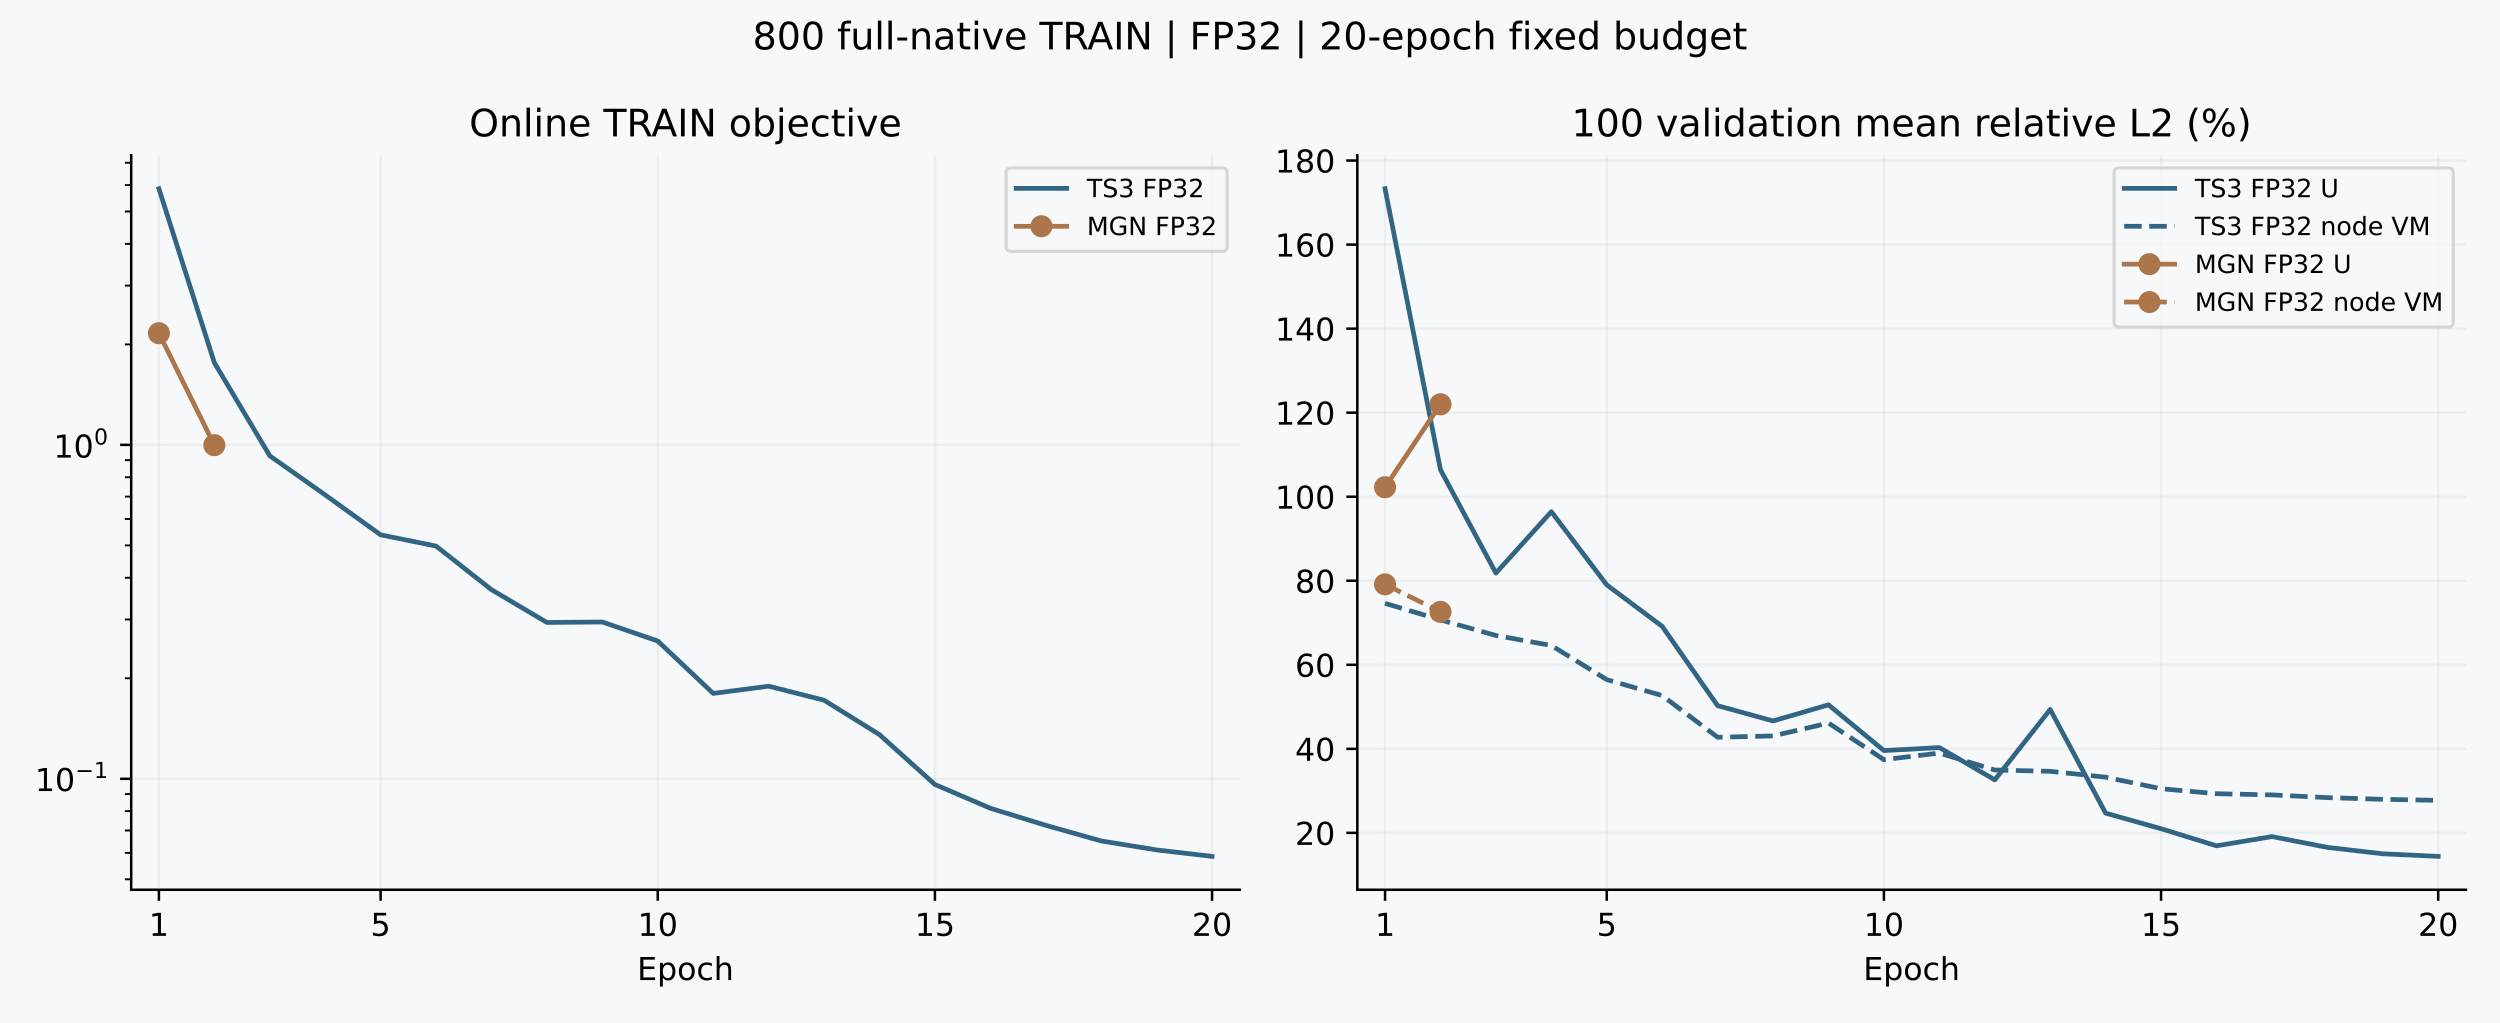
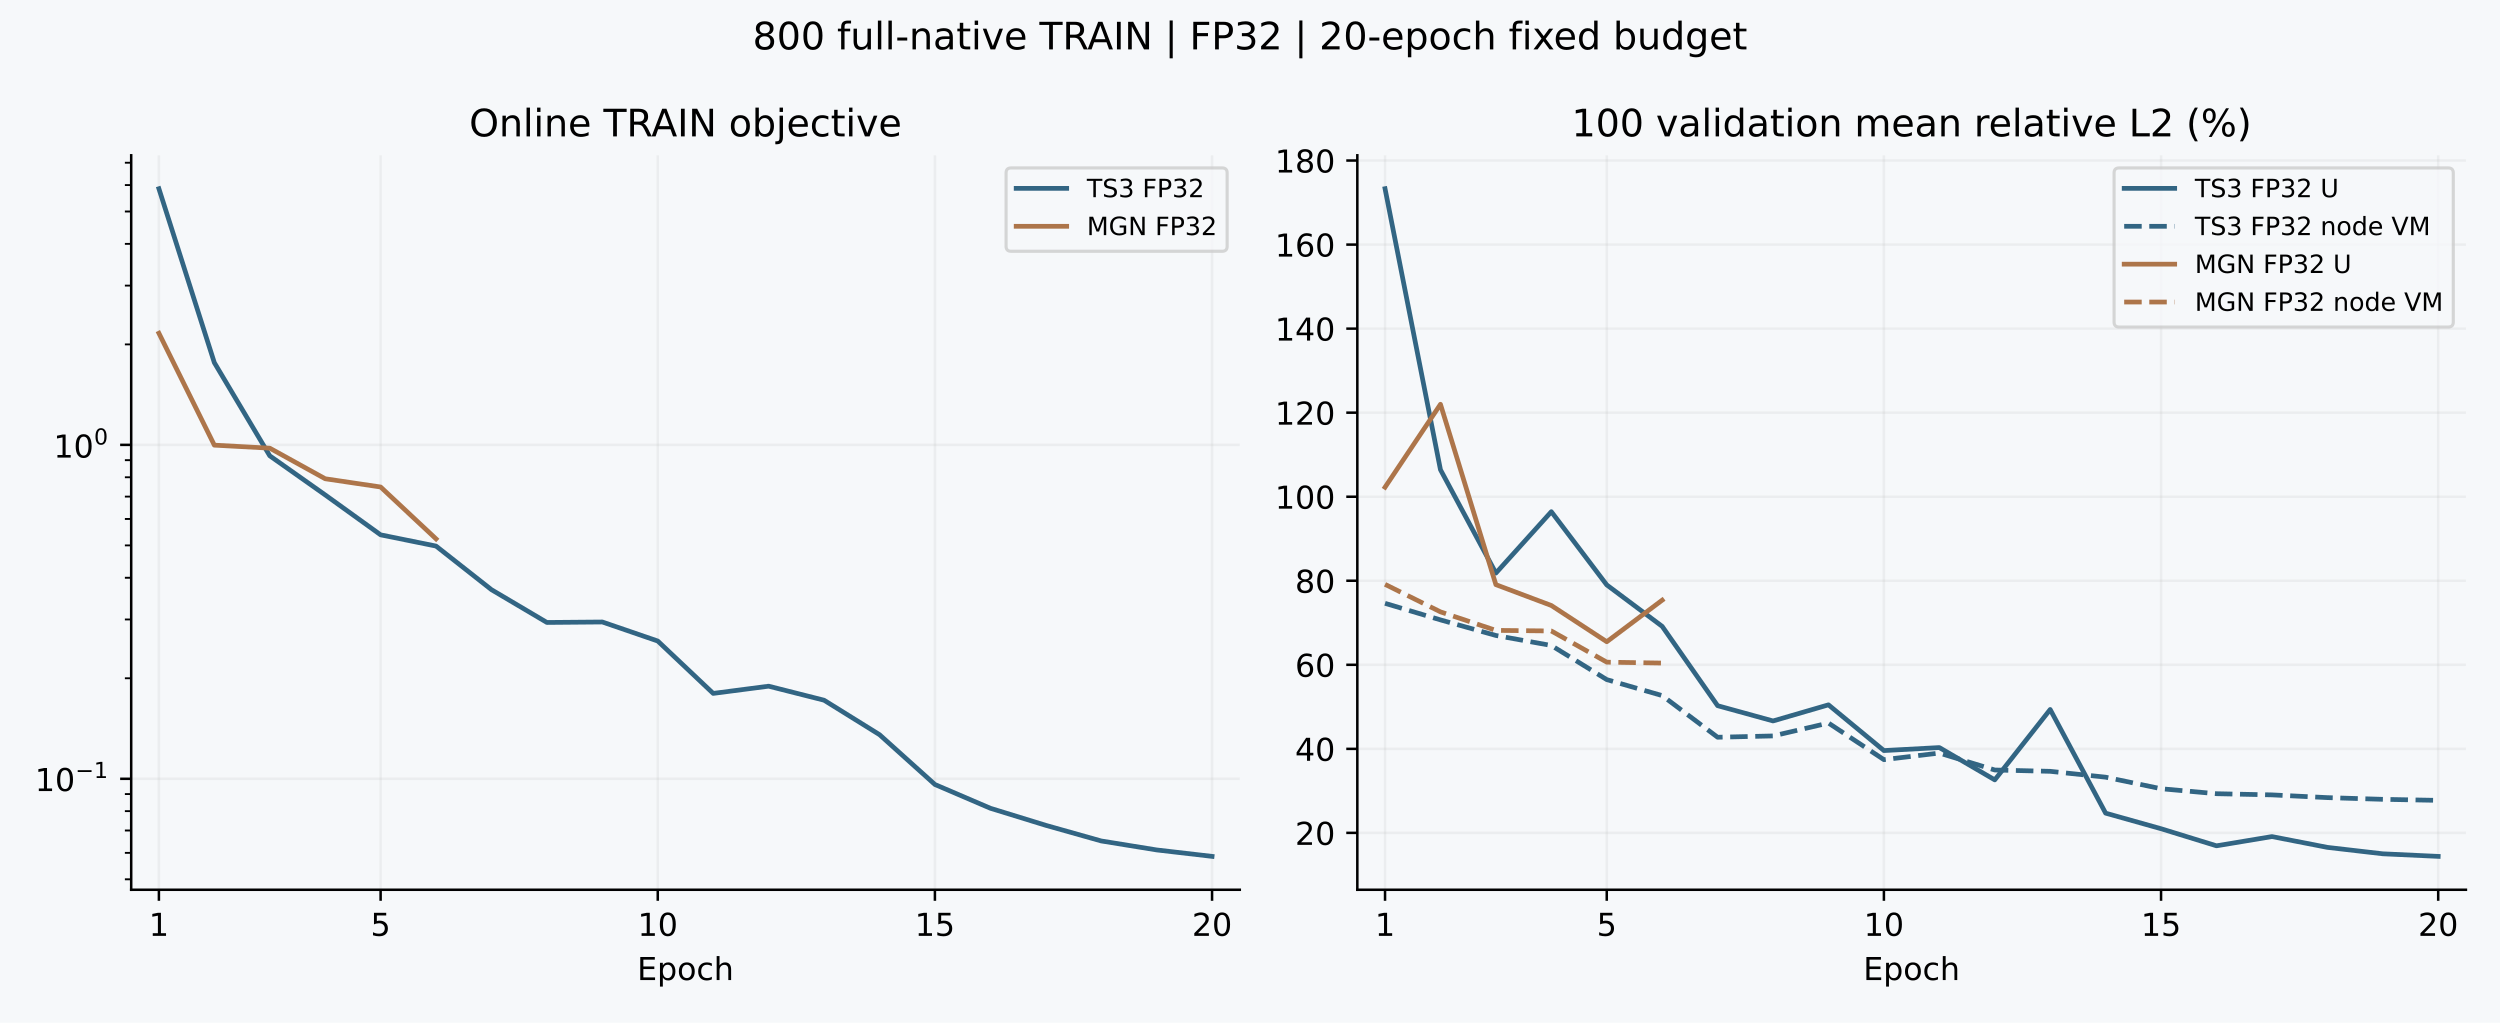
<svg xmlns="http://www.w3.org/2000/svg" xmlns:xlink="http://www.w3.org/1999/xlink" width="792pt" height="324pt" viewBox="0 0 792 324" version="1.1">
  <defs>
    <style type="text/css">*{stroke-linejoin: round; stroke-linecap: butt}</style>
  </defs>
  <g id="figure_1">
    <g id="patch_1">
-       <path d="M 0 324  L 792 324  L 792 0  L 0 0  z " style="fill: #f6f8fa" />
+       <path d="M 0 324 L 792 324 L 792 0 L 0 0 z " style="fill: #f6f8fa" />
    </g>
    <g id="axes_1">
      <g id="patch_2">
-         <path d="M 41.56 281.878  L 392.76 281.878  L 392.76 49.203  L 41.56 49.203  z " style="fill: #f6f8fa" />
+         <path d="M 41.56 281.878 L 392.76 281.878 L 392.76 49.203 L 41.56 49.203 z " style="fill: #f6f8fa" />
      </g>
      <g id="matplotlib.axis_1">
        <g id="xtick_1">
          <g id="line2d_1">
-             <path d="M 50.34 281.878  L 50.34 49.203  " clip-path="url(#p38603b21fd)" style="fill: none; stroke: #b0b0b0; stroke-opacity: 0.15; stroke-width: 0.8; stroke-linecap: square" />
+             <path d="M 50.34 281.878 L 50.34 49.203 " clip-path="url(#p38603b21fd)" style="fill: none; stroke: #b0b0b0; stroke-opacity: 0.15; stroke-width: 0.8; stroke-linecap: square" />
          </g>
          <g id="line2d_2">
            <defs>
-               <path id="m1277dd95a5" d="M 0 0  L 0 3.5  " style="stroke: #000000; stroke-width: 0.8" />
+               <path id="m1277dd95a5" d="M 0 0 L 0 3.5 " style="stroke: #000000; stroke-width: 0.8" />
            </defs>
            <g>
              <use xlink:href="#m1277dd95a5" x="50.34" y="281.878" style="stroke: #000000; stroke-width: 0.8" />
            </g>
          </g>
          <g id="text_1">
            <text style="font-size: 10px; font-family: 'DejaVu Sans'; text-anchor: middle" x="50.34" y="296.475" transform="rotate(-0 50.34 296.4753)">1</text>
          </g>
        </g>
        <g id="xtick_2">
          <g id="line2d_3">
-             <path d="M 120.58 281.878  L 120.58 49.203  " clip-path="url(#p38603b21fd)" style="fill: none; stroke: #b0b0b0; stroke-opacity: 0.15; stroke-width: 0.8; stroke-linecap: square" />
+             <path d="M 120.58 281.878 L 120.58 49.203 " clip-path="url(#p38603b21fd)" style="fill: none; stroke: #b0b0b0; stroke-opacity: 0.15; stroke-width: 0.8; stroke-linecap: square" />
          </g>
          <g id="line2d_4">
            <g>
              <use xlink:href="#m1277dd95a5" x="120.58" y="281.878" style="stroke: #000000; stroke-width: 0.8" />
            </g>
          </g>
          <g id="text_2">
            <text style="font-size: 10px; font-family: 'DejaVu Sans'; text-anchor: middle" x="120.58" y="296.475" transform="rotate(-0 120.58 296.4753)">5</text>
          </g>
        </g>
        <g id="xtick_3">
          <g id="line2d_5">
-             <path d="M 208.38 281.878  L 208.38 49.203  " clip-path="url(#p38603b21fd)" style="fill: none; stroke: #b0b0b0; stroke-opacity: 0.15; stroke-width: 0.8; stroke-linecap: square" />
+             <path d="M 208.38 281.878 L 208.38 49.203 " clip-path="url(#p38603b21fd)" style="fill: none; stroke: #b0b0b0; stroke-opacity: 0.15; stroke-width: 0.8; stroke-linecap: square" />
          </g>
          <g id="line2d_6">
            <g>
              <use xlink:href="#m1277dd95a5" x="208.38" y="281.878" style="stroke: #000000; stroke-width: 0.8" />
            </g>
          </g>
          <g id="text_3">
            <text style="font-size: 10px; font-family: 'DejaVu Sans'; text-anchor: middle" x="208.38" y="296.475" transform="rotate(-0 208.38 296.4753)">10</text>
          </g>
        </g>
        <g id="xtick_4">
          <g id="line2d_7">
-             <path d="M 296.18 281.878  L 296.18 49.203  " clip-path="url(#p38603b21fd)" style="fill: none; stroke: #b0b0b0; stroke-opacity: 0.15; stroke-width: 0.8; stroke-linecap: square" />
+             <path d="M 296.18 281.878 L 296.18 49.203 " clip-path="url(#p38603b21fd)" style="fill: none; stroke: #b0b0b0; stroke-opacity: 0.15; stroke-width: 0.8; stroke-linecap: square" />
          </g>
          <g id="line2d_8">
            <g>
              <use xlink:href="#m1277dd95a5" x="296.18" y="281.878" style="stroke: #000000; stroke-width: 0.8" />
            </g>
          </g>
          <g id="text_4">
            <text style="font-size: 10px; font-family: 'DejaVu Sans'; text-anchor: middle" x="296.18" y="296.475" transform="rotate(-0 296.18 296.4753)">15</text>
          </g>
        </g>
        <g id="xtick_5">
          <g id="line2d_9">
-             <path d="M 383.98 281.878  L 383.98 49.203  " clip-path="url(#p38603b21fd)" style="fill: none; stroke: #b0b0b0; stroke-opacity: 0.15; stroke-width: 0.8; stroke-linecap: square" />
+             <path d="M 383.98 281.878 L 383.98 49.203 " clip-path="url(#p38603b21fd)" style="fill: none; stroke: #b0b0b0; stroke-opacity: 0.15; stroke-width: 0.8; stroke-linecap: square" />
          </g>
          <g id="line2d_10">
            <g>
              <use xlink:href="#m1277dd95a5" x="383.98" y="281.878" style="stroke: #000000; stroke-width: 0.8" />
            </g>
          </g>
          <g id="text_5">
            <text style="font-size: 10px; font-family: 'DejaVu Sans'; text-anchor: middle" x="383.98" y="296.475" transform="rotate(-0 383.98 296.4753)">20</text>
          </g>
        </g>
        <g id="text_6">
          <text style="font-size: 10px; font-family: 'DejaVu Sans'; text-anchor: middle" x="217.16" y="310.476" transform="rotate(-0 217.16 310.4761)">Epoch</text>
        </g>
      </g>
      <g id="matplotlib.axis_2">
        <g id="ytick_1">
          <g id="line2d_11">
-             <path d="M 41.56 246.718  L 392.76 246.718  " clip-path="url(#p38603b21fd)" style="fill: none; stroke: #b0b0b0; stroke-opacity: 0.15; stroke-width: 0.8; stroke-linecap: square" />
+             <path d="M 41.56 246.718 L 392.76 246.718 " clip-path="url(#p38603b21fd)" style="fill: none; stroke: #b0b0b0; stroke-opacity: 0.15; stroke-width: 0.8; stroke-linecap: square" />
          </g>
          <g id="line2d_12">
            <defs>
-               <path id="mb6ccb03e6a" d="M 0 0  L -3.5 0  " style="stroke: #000000; stroke-width: 0.8" />
+               <path id="mb6ccb03e6a" d="M 0 0 L -3.5 0 " style="stroke: #000000; stroke-width: 0.8" />
            </defs>
            <g>
              <use xlink:href="#mb6ccb03e6a" x="41.56" y="246.718" style="stroke: #000000; stroke-width: 0.8" />
            </g>
          </g>
          <g id="text_7">
            <g transform="translate(11.06 251.3682)">
              <text>
                <tspan x="0" y="-0.762" style="font-size: 10px; font-family: 'DejaVu Sans'">1</tspan>
                <tspan x="6.362" y="-0.762" style="font-size: 10px; font-family: 'DejaVu Sans'">0</tspan>
                <tspan x="12.82" y="-4.892" style="font-size: 7px; font-family: 'DejaVu Sans'">−</tspan>
                <tspan x="18.686" y="-4.892" style="font-size: 7px; font-family: 'DejaVu Sans'">1</tspan>
              </text>
            </g>
          </g>
        </g>
        <g id="ytick_2">
          <g id="line2d_13">
-             <path d="M 41.56 140.942  L 392.76 140.942  " clip-path="url(#p38603b21fd)" style="fill: none; stroke: #b0b0b0; stroke-opacity: 0.15; stroke-width: 0.8; stroke-linecap: square" />
+             <path d="M 41.56 140.942 L 392.76 140.942 " clip-path="url(#p38603b21fd)" style="fill: none; stroke: #b0b0b0; stroke-opacity: 0.15; stroke-width: 0.8; stroke-linecap: square" />
          </g>
          <g id="line2d_14">
            <g>
              <use xlink:href="#mb6ccb03e6a" x="41.56" y="140.942" style="stroke: #000000; stroke-width: 0.8" />
            </g>
          </g>
          <g id="text_8">
            <g transform="translate(16.96 145.6417)">
              <text>
                <tspan x="0" y="-0.675" style="font-size: 10px; font-family: 'DejaVu Sans'">1</tspan>
                <tspan x="6.362" y="-0.675" style="font-size: 10px; font-family: 'DejaVu Sans'">0</tspan>
                <tspan x="12.82" y="-4.805" style="font-size: 7px; font-family: 'DejaVu Sans'">0</tspan>
              </text>
            </g>
          </g>
        </g>
        <g id="ytick_3">
          <g id="line2d_15">
            <defs>
-               <path id="mc5d90424d1" d="M 0 0  L -2 0  " style="stroke: #000000; stroke-width: 0.6" />
+               <path id="mc5d90424d1" d="M 0 0 L -2 0 " style="stroke: #000000; stroke-width: 0.6" />
            </defs>
            <g>
              <use xlink:href="#mc5d90424d1" x="41.56" y="278.56" style="stroke: #000000; stroke-width: 0.6" />
            </g>
          </g>
        </g>
        <g id="ytick_4">
          <g id="line2d_16">
            <g>
              <use xlink:href="#mc5d90424d1" x="41.56" y="270.185" style="stroke: #000000; stroke-width: 0.6" />
            </g>
          </g>
        </g>
        <g id="ytick_5">
          <g id="line2d_17">
            <g>
              <use xlink:href="#mc5d90424d1" x="41.56" y="263.103" style="stroke: #000000; stroke-width: 0.6" />
            </g>
          </g>
        </g>
        <g id="ytick_6">
          <g id="line2d_18">
            <g>
              <use xlink:href="#mc5d90424d1" x="41.56" y="256.969" style="stroke: #000000; stroke-width: 0.6" />
            </g>
          </g>
        </g>
        <g id="ytick_7">
          <g id="line2d_19">
            <g>
              <use xlink:href="#mc5d90424d1" x="41.56" y="251.558" style="stroke: #000000; stroke-width: 0.6" />
            </g>
          </g>
        </g>
        <g id="ytick_8">
          <g id="line2d_20">
            <g>
              <use xlink:href="#mc5d90424d1" x="41.56" y="214.876" style="stroke: #000000; stroke-width: 0.6" />
            </g>
          </g>
        </g>
        <g id="ytick_9">
          <g id="line2d_21">
            <g>
              <use xlink:href="#mc5d90424d1" x="41.56" y="196.25" style="stroke: #000000; stroke-width: 0.6" />
            </g>
          </g>
        </g>
        <g id="ytick_10">
          <g id="line2d_22">
            <g>
              <use xlink:href="#mc5d90424d1" x="41.56" y="183.034" style="stroke: #000000; stroke-width: 0.6" />
            </g>
          </g>
        </g>
        <g id="ytick_11">
          <g id="line2d_23">
            <g>
              <use xlink:href="#mc5d90424d1" x="41.56" y="172.784" style="stroke: #000000; stroke-width: 0.6" />
            </g>
          </g>
        </g>
        <g id="ytick_12">
          <g id="line2d_24">
            <g>
              <use xlink:href="#mc5d90424d1" x="41.56" y="164.408" style="stroke: #000000; stroke-width: 0.6" />
            </g>
          </g>
        </g>
        <g id="ytick_13">
          <g id="line2d_25">
            <g>
              <use xlink:href="#mc5d90424d1" x="41.56" y="157.327" style="stroke: #000000; stroke-width: 0.6" />
            </g>
          </g>
        </g>
        <g id="ytick_14">
          <g id="line2d_26">
            <g>
              <use xlink:href="#mc5d90424d1" x="41.56" y="151.192" style="stroke: #000000; stroke-width: 0.6" />
            </g>
          </g>
        </g>
        <g id="ytick_15">
          <g id="line2d_27">
            <g>
              <use xlink:href="#mc5d90424d1" x="41.56" y="145.782" style="stroke: #000000; stroke-width: 0.6" />
            </g>
          </g>
        </g>
        <g id="ytick_16">
          <g id="line2d_28">
            <g>
              <use xlink:href="#mc5d90424d1" x="41.56" y="109.1" style="stroke: #000000; stroke-width: 0.6" />
            </g>
          </g>
        </g>
        <g id="ytick_17">
          <g id="line2d_29">
            <g>
              <use xlink:href="#mc5d90424d1" x="41.56" y="90.473" style="stroke: #000000; stroke-width: 0.6" />
            </g>
          </g>
        </g>
        <g id="ytick_18">
          <g id="line2d_30">
            <g>
              <use xlink:href="#mc5d90424d1" x="41.56" y="77.258" style="stroke: #000000; stroke-width: 0.6" />
            </g>
          </g>
        </g>
        <g id="ytick_19">
          <g id="line2d_31">
            <g>
              <use xlink:href="#mc5d90424d1" x="41.56" y="67.007" style="stroke: #000000; stroke-width: 0.6" />
            </g>
          </g>
        </g>
        <g id="ytick_20">
          <g id="line2d_32">
            <g>
              <use xlink:href="#mc5d90424d1" x="41.56" y="58.632" style="stroke: #000000; stroke-width: 0.6" />
            </g>
          </g>
        </g>
        <g id="ytick_21">
          <g id="line2d_33">
            <g>
              <use xlink:href="#mc5d90424d1" x="41.56" y="51.55" style="stroke: #000000; stroke-width: 0.6" />
            </g>
          </g>
        </g>
      </g>
      <g id="line2d_34">
-         <path d="M 50.34 59.779  L 67.9 114.883  L 85.46 144.4  L 103.02 156.792  L 120.58 169.439  L 138.14 172.998  L 155.7 186.815  L 173.26 197.199  L 190.82 197.046  L 208.38 203.08  L 225.94 219.67  L 243.5 217.382  L 261.06 221.827  L 278.62 232.735  L 296.18 248.527  L 313.74 256.054  L 331.3 261.464  L 348.86 266.415  L 366.42 269.26  L 383.98 271.302  " clip-path="url(#p38603b21fd)" style="fill: none; stroke: #326583; stroke-width: 1.5; stroke-linecap: square" />
+         <path d="M 50.34 59.779 L 67.9 114.883 L 85.46 144.4 L 103.02 156.792 L 120.58 169.439 L 138.14 172.998 L 155.7 186.815 L 173.26 197.199 L 190.82 197.046 L 208.38 203.08 L 225.94 219.67 L 243.5 217.382 L 261.06 221.827 L 278.62 232.735 L 296.18 248.527 L 313.74 256.054 L 331.3 261.464 L 348.86 266.415 L 366.42 269.26 L 383.98 271.302 " clip-path="url(#p38603b21fd)" style="fill: none; stroke: #326583; stroke-width: 1.5; stroke-linecap: square" />
      </g>
      <g id="line2d_35">
-         <path d="M 50.34 105.561  L 67.9 141.026  " clip-path="url(#p38603b21fd)" style="fill: none; stroke: #ad754a; stroke-width: 1.5; stroke-linecap: square" />
-         <defs>
-           <path id="m86016b0c8a" d="M 0 3  C 0.796 3 1.559 2.684 2.121 2.121  C 2.684 1.559 3 0.796 3 0  C 3 -0.796 2.684 -1.559 2.121 -2.121  C 1.559 -2.684 0.796 -3 0 -3  C -0.796 -3 -1.559 -2.684 -2.121 -2.121  C -2.684 -1.559 -3 -0.796 -3 0  C -3 0.796 -2.684 1.559 -2.121 2.121  C -1.559 2.684 -0.796 3 0 3  z " style="stroke: #ad754a" />
-         </defs>
-         <g clip-path="url(#p38603b21fd)">
-           <use xlink:href="#m86016b0c8a" x="50.34" y="105.561" style="fill: #ad754a; stroke: #ad754a" />
-           <use xlink:href="#m86016b0c8a" x="67.9" y="141.026" style="fill: #ad754a; stroke: #ad754a" />
-         </g>
+         <path d="M 50.34 105.561 L 67.9 141.026 L 85.46 141.978 L 103.02 151.671 L 120.58 154.282 L 138.14 170.718 " clip-path="url(#p38603b21fd)" style="fill: none; stroke: #ad754a; stroke-width: 1.5; stroke-linecap: square" />
      </g>
      <g id="patch_3">
-         <path d="M 41.56 281.878  L 41.56 49.203  " style="fill: none; stroke: #000000; stroke-width: 0.8; stroke-linejoin: miter; stroke-linecap: square" />
+         <path d="M 41.56 281.878 L 41.56 49.203 " style="fill: none; stroke: #000000; stroke-width: 0.8; stroke-linejoin: miter; stroke-linecap: square" />
      </g>
      <g id="patch_4">
-         <path d="M 41.56 281.878  L 392.76 281.878  " style="fill: none; stroke: #000000; stroke-width: 0.8; stroke-linejoin: miter; stroke-linecap: square" />
+         <path d="M 41.56 281.878 L 392.76 281.878 " style="fill: none; stroke: #000000; stroke-width: 0.8; stroke-linejoin: miter; stroke-linecap: square" />
      </g>
      <g id="text_9">
        <text style="font-size: 12px; font-family: 'DejaVu Sans'; text-anchor: middle" x="217.16" y="43.203" transform="rotate(-0 217.16 43.20281)">Online TRAIN objective</text>
      </g>
      <g id="legend_1">
        <g id="patch_5">
-           <path d="M 320.326 79.604  L 387.16 79.604  Q 388.76 79.604 388.76 78.004  L 388.76 54.803  Q 388.76 53.203 387.16 53.203  L 320.326 53.203  Q 318.726 53.203 318.726 54.803  L 318.726 78.004  Q 318.726 79.604 320.326 79.604  z " style="fill: #f6f8fa; opacity: 0.8; stroke: #cccccc; stroke-linejoin: miter" />
+           <path d="M 320.326 79.604 L 387.16 79.604 Q 388.76 79.604 388.76 78.004 L 388.76 54.803 Q 388.76 53.203 387.16 53.203 L 320.326 53.203 Q 318.726 53.203 318.726 54.803 L 318.726 78.004 Q 318.726 79.604 320.326 79.604 z " style="fill: #f6f8fa; opacity: 0.8; stroke: #cccccc; stroke-linejoin: miter" />
        </g>
        <g id="line2d_36">
-           <path d="M 321.926 59.682  L 329.926 59.682  L 337.926 59.682  " style="fill: none; stroke: #326583; stroke-width: 1.5; stroke-linecap: square" />
+           <path d="M 321.926 59.682 L 329.926 59.682 L 337.926 59.682 " style="fill: none; stroke: #326583; stroke-width: 1.5; stroke-linecap: square" />
        </g>
        <g id="text_10">
          <text style="font-size: 8px; font-family: 'DejaVu Sans'; text-anchor: start" x="344.326" y="62.482" transform="rotate(-0 344.3263 62.48156)">TS3 FP32</text>
        </g>
        <g id="line2d_37">
-           <path d="M 321.926 71.682  L 329.926 71.682  L 337.926 71.682  " style="fill: none; stroke: #ad754a; stroke-width: 1.5; stroke-linecap: square" />
-           <g>
-             <use xlink:href="#m86016b0c8a" x="329.926" y="71.682" style="fill: #ad754a; stroke: #ad754a" />
-           </g>
+           <path d="M 321.926 71.682 L 329.926 71.682 L 337.926 71.682 " style="fill: none; stroke: #ad754a; stroke-width: 1.5; stroke-linecap: square" />
        </g>
        <g id="text_11">
          <text style="font-size: 8px; font-family: 'DejaVu Sans'; text-anchor: start" x="344.326" y="74.482" transform="rotate(-0 344.3263 74.48219)">MGN FP32</text>
        </g>
      </g>
    </g>
    <g id="axes_2">
      <g id="patch_6">
-         <path d="M 430 281.878  L 781.2 281.878  L 781.2 49.203  L 430 49.203  z " style="fill: #f6f8fa" />
+         <path d="M 430 281.878 L 781.2 281.878 L 781.2 49.203 L 430 49.203 z " style="fill: #f6f8fa" />
      </g>
      <g id="matplotlib.axis_3">
        <g id="xtick_6">
          <g id="line2d_38">
-             <path d="M 438.78 281.878  L 438.78 49.203  " clip-path="url(#pbef329bad1)" style="fill: none; stroke: #b0b0b0; stroke-opacity: 0.15; stroke-width: 0.8; stroke-linecap: square" />
+             <path d="M 438.78 281.878 L 438.78 49.203 " clip-path="url(#pbef329bad1)" style="fill: none; stroke: #b0b0b0; stroke-opacity: 0.15; stroke-width: 0.8; stroke-linecap: square" />
          </g>
          <g id="line2d_39">
            <g>
              <use xlink:href="#m1277dd95a5" x="438.78" y="281.878" style="stroke: #000000; stroke-width: 0.8" />
            </g>
          </g>
          <g id="text_12">
            <text style="font-size: 10px; font-family: 'DejaVu Sans'; text-anchor: middle" x="438.78" y="296.475" transform="rotate(-0 438.78 296.4753)">1</text>
          </g>
        </g>
        <g id="xtick_7">
          <g id="line2d_40">
-             <path d="M 509.02 281.878  L 509.02 49.203  " clip-path="url(#pbef329bad1)" style="fill: none; stroke: #b0b0b0; stroke-opacity: 0.15; stroke-width: 0.8; stroke-linecap: square" />
+             <path d="M 509.02 281.878 L 509.02 49.203 " clip-path="url(#pbef329bad1)" style="fill: none; stroke: #b0b0b0; stroke-opacity: 0.15; stroke-width: 0.8; stroke-linecap: square" />
          </g>
          <g id="line2d_41">
            <g>
              <use xlink:href="#m1277dd95a5" x="509.02" y="281.878" style="stroke: #000000; stroke-width: 0.8" />
            </g>
          </g>
          <g id="text_13">
            <text style="font-size: 10px; font-family: 'DejaVu Sans'; text-anchor: middle" x="509.02" y="296.475" transform="rotate(-0 509.02 296.4753)">5</text>
          </g>
        </g>
        <g id="xtick_8">
          <g id="line2d_42">
-             <path d="M 596.82 281.878  L 596.82 49.203  " clip-path="url(#pbef329bad1)" style="fill: none; stroke: #b0b0b0; stroke-opacity: 0.15; stroke-width: 0.8; stroke-linecap: square" />
+             <path d="M 596.82 281.878 L 596.82 49.203 " clip-path="url(#pbef329bad1)" style="fill: none; stroke: #b0b0b0; stroke-opacity: 0.15; stroke-width: 0.8; stroke-linecap: square" />
          </g>
          <g id="line2d_43">
            <g>
              <use xlink:href="#m1277dd95a5" x="596.82" y="281.878" style="stroke: #000000; stroke-width: 0.8" />
            </g>
          </g>
          <g id="text_14">
            <text style="font-size: 10px; font-family: 'DejaVu Sans'; text-anchor: middle" x="596.82" y="296.475" transform="rotate(-0 596.82 296.4753)">10</text>
          </g>
        </g>
        <g id="xtick_9">
          <g id="line2d_44">
-             <path d="M 684.62 281.878  L 684.62 49.203  " clip-path="url(#pbef329bad1)" style="fill: none; stroke: #b0b0b0; stroke-opacity: 0.15; stroke-width: 0.8; stroke-linecap: square" />
+             <path d="M 684.62 281.878 L 684.62 49.203 " clip-path="url(#pbef329bad1)" style="fill: none; stroke: #b0b0b0; stroke-opacity: 0.15; stroke-width: 0.8; stroke-linecap: square" />
          </g>
          <g id="line2d_45">
            <g>
              <use xlink:href="#m1277dd95a5" x="684.62" y="281.878" style="stroke: #000000; stroke-width: 0.8" />
            </g>
          </g>
          <g id="text_15">
            <text style="font-size: 10px; font-family: 'DejaVu Sans'; text-anchor: middle" x="684.62" y="296.475" transform="rotate(-0 684.62 296.4753)">15</text>
          </g>
        </g>
        <g id="xtick_10">
          <g id="line2d_46">
-             <path d="M 772.42 281.878  L 772.42 49.203  " clip-path="url(#pbef329bad1)" style="fill: none; stroke: #b0b0b0; stroke-opacity: 0.15; stroke-width: 0.8; stroke-linecap: square" />
+             <path d="M 772.42 281.878 L 772.42 49.203 " clip-path="url(#pbef329bad1)" style="fill: none; stroke: #b0b0b0; stroke-opacity: 0.15; stroke-width: 0.8; stroke-linecap: square" />
          </g>
          <g id="line2d_47">
            <g>
              <use xlink:href="#m1277dd95a5" x="772.42" y="281.878" style="stroke: #000000; stroke-width: 0.8" />
            </g>
          </g>
          <g id="text_16">
            <text style="font-size: 10px; font-family: 'DejaVu Sans'; text-anchor: middle" x="772.42" y="296.475" transform="rotate(-0 772.42 296.4753)">20</text>
          </g>
        </g>
        <g id="text_17">
          <text style="font-size: 10px; font-family: 'DejaVu Sans'; text-anchor: middle" x="605.6" y="310.476" transform="rotate(-0 605.6 310.4761)">Epoch</text>
        </g>
      </g>
      <g id="matplotlib.axis_4">
        <g id="ytick_22">
          <g id="line2d_48">
-             <path d="M 430 263.857  L 781.2 263.857  " clip-path="url(#pbef329bad1)" style="fill: none; stroke: #b0b0b0; stroke-opacity: 0.15; stroke-width: 0.8; stroke-linecap: square" />
+             <path d="M 430 263.857 L 781.2 263.857 " clip-path="url(#pbef329bad1)" style="fill: none; stroke: #b0b0b0; stroke-opacity: 0.15; stroke-width: 0.8; stroke-linecap: square" />
          </g>
          <g id="line2d_49">
            <g>
              <use xlink:href="#mb6ccb03e6a" x="430" y="263.857" style="stroke: #000000; stroke-width: 0.8" />
            </g>
          </g>
          <g id="text_18">
            <text style="font-size: 10px; font-family: 'DejaVu Sans'; text-anchor: end" x="423" y="267.656" transform="rotate(-0 423 267.6555)">20</text>
          </g>
        </g>
        <g id="ytick_23">
          <g id="line2d_50">
-             <path d="M 430 237.232  L 781.2 237.232  " clip-path="url(#pbef329bad1)" style="fill: none; stroke: #b0b0b0; stroke-opacity: 0.15; stroke-width: 0.8; stroke-linecap: square" />
+             <path d="M 430 237.232 L 781.2 237.232 " clip-path="url(#pbef329bad1)" style="fill: none; stroke: #b0b0b0; stroke-opacity: 0.15; stroke-width: 0.8; stroke-linecap: square" />
          </g>
          <g id="line2d_51">
            <g>
              <use xlink:href="#mb6ccb03e6a" x="430" y="237.232" style="stroke: #000000; stroke-width: 0.8" />
            </g>
          </g>
          <g id="text_19">
            <text style="font-size: 10px; font-family: 'DejaVu Sans'; text-anchor: end" x="423" y="241.031" transform="rotate(-0 423 241.0311)">40</text>
          </g>
        </g>
        <g id="ytick_24">
          <g id="line2d_52">
-             <path d="M 430 210.608  L 781.2 210.608  " clip-path="url(#pbef329bad1)" style="fill: none; stroke: #b0b0b0; stroke-opacity: 0.15; stroke-width: 0.8; stroke-linecap: square" />
+             <path d="M 430 210.608 L 781.2 210.608 " clip-path="url(#pbef329bad1)" style="fill: none; stroke: #b0b0b0; stroke-opacity: 0.15; stroke-width: 0.8; stroke-linecap: square" />
          </g>
          <g id="line2d_53">
            <g>
              <use xlink:href="#mb6ccb03e6a" x="430" y="210.608" style="stroke: #000000; stroke-width: 0.8" />
            </g>
          </g>
          <g id="text_20">
            <text style="font-size: 10px; font-family: 'DejaVu Sans'; text-anchor: end" x="423" y="214.407" transform="rotate(-0 423 214.4066)">60</text>
          </g>
        </g>
        <g id="ytick_25">
          <g id="line2d_54">
-             <path d="M 430 183.983  L 781.2 183.983  " clip-path="url(#pbef329bad1)" style="fill: none; stroke: #b0b0b0; stroke-opacity: 0.15; stroke-width: 0.8; stroke-linecap: square" />
+             <path d="M 430 183.983 L 781.2 183.983 " clip-path="url(#pbef329bad1)" style="fill: none; stroke: #b0b0b0; stroke-opacity: 0.15; stroke-width: 0.8; stroke-linecap: square" />
          </g>
          <g id="line2d_55">
            <g>
              <use xlink:href="#mb6ccb03e6a" x="430" y="183.983" style="stroke: #000000; stroke-width: 0.8" />
            </g>
          </g>
          <g id="text_21">
            <text style="font-size: 10px; font-family: 'DejaVu Sans'; text-anchor: end" x="423" y="187.782" transform="rotate(-0 423 187.7821)">80</text>
          </g>
        </g>
        <g id="ytick_26">
          <g id="line2d_56">
-             <path d="M 430 157.359  L 781.2 157.359  " clip-path="url(#pbef329bad1)" style="fill: none; stroke: #b0b0b0; stroke-opacity: 0.15; stroke-width: 0.8; stroke-linecap: square" />
+             <path d="M 430 157.359 L 781.2 157.359 " clip-path="url(#pbef329bad1)" style="fill: none; stroke: #b0b0b0; stroke-opacity: 0.15; stroke-width: 0.8; stroke-linecap: square" />
          </g>
          <g id="line2d_57">
            <g>
              <use xlink:href="#mb6ccb03e6a" x="430" y="157.359" style="stroke: #000000; stroke-width: 0.8" />
            </g>
          </g>
          <g id="text_22">
            <text style="font-size: 10px; font-family: 'DejaVu Sans'; text-anchor: end" x="423" y="161.158" transform="rotate(-0 423 161.1577)">100</text>
          </g>
        </g>
        <g id="ytick_27">
          <g id="line2d_58">
-             <path d="M 430 130.734  L 781.2 130.734  " clip-path="url(#pbef329bad1)" style="fill: none; stroke: #b0b0b0; stroke-opacity: 0.15; stroke-width: 0.8; stroke-linecap: square" />
+             <path d="M 430 130.734 L 781.2 130.734 " clip-path="url(#pbef329bad1)" style="fill: none; stroke: #b0b0b0; stroke-opacity: 0.15; stroke-width: 0.8; stroke-linecap: square" />
          </g>
          <g id="line2d_59">
            <g>
              <use xlink:href="#mb6ccb03e6a" x="430" y="130.734" style="stroke: #000000; stroke-width: 0.8" />
            </g>
          </g>
          <g id="text_23">
            <text style="font-size: 10px; font-family: 'DejaVu Sans'; text-anchor: end" x="423" y="134.533" transform="rotate(-0 423 134.5332)">120</text>
          </g>
        </g>
        <g id="ytick_28">
          <g id="line2d_60">
-             <path d="M 430 104.11  L 781.2 104.11  " clip-path="url(#pbef329bad1)" style="fill: none; stroke: #b0b0b0; stroke-opacity: 0.15; stroke-width: 0.8; stroke-linecap: square" />
+             <path d="M 430 104.11 L 781.2 104.11 " clip-path="url(#pbef329bad1)" style="fill: none; stroke: #b0b0b0; stroke-opacity: 0.15; stroke-width: 0.8; stroke-linecap: square" />
          </g>
          <g id="line2d_61">
            <g>
              <use xlink:href="#mb6ccb03e6a" x="430" y="104.11" style="stroke: #000000; stroke-width: 0.8" />
            </g>
          </g>
          <g id="text_24">
            <text style="font-size: 10px; font-family: 'DejaVu Sans'; text-anchor: end" x="423" y="107.909" transform="rotate(-0 423 107.9088)">140</text>
          </g>
        </g>
        <g id="ytick_29">
          <g id="line2d_62">
-             <path d="M 430 77.485  L 781.2 77.485  " clip-path="url(#pbef329bad1)" style="fill: none; stroke: #b0b0b0; stroke-opacity: 0.15; stroke-width: 0.8; stroke-linecap: square" />
+             <path d="M 430 77.485 L 781.2 77.485 " clip-path="url(#pbef329bad1)" style="fill: none; stroke: #b0b0b0; stroke-opacity: 0.15; stroke-width: 0.8; stroke-linecap: square" />
          </g>
          <g id="line2d_63">
            <g>
              <use xlink:href="#mb6ccb03e6a" x="430" y="77.485" style="stroke: #000000; stroke-width: 0.8" />
            </g>
          </g>
          <g id="text_25">
            <text style="font-size: 10px; font-family: 'DejaVu Sans'; text-anchor: end" x="423" y="81.284" transform="rotate(-0 423 81.28428)">160</text>
          </g>
        </g>
        <g id="ytick_30">
          <g id="line2d_64">
-             <path d="M 430 50.861  L 781.2 50.861  " clip-path="url(#pbef329bad1)" style="fill: none; stroke: #b0b0b0; stroke-opacity: 0.15; stroke-width: 0.8; stroke-linecap: square" />
+             <path d="M 430 50.861 L 781.2 50.861 " clip-path="url(#pbef329bad1)" style="fill: none; stroke: #b0b0b0; stroke-opacity: 0.15; stroke-width: 0.8; stroke-linecap: square" />
          </g>
          <g id="line2d_65">
            <g>
              <use xlink:href="#mb6ccb03e6a" x="430" y="50.861" style="stroke: #000000; stroke-width: 0.8" />
            </g>
          </g>
          <g id="text_26">
            <text style="font-size: 10px; font-family: 'DejaVu Sans'; text-anchor: end" x="423" y="54.66" transform="rotate(-0 423 54.65982)">180</text>
          </g>
        </g>
      </g>
      <g id="line2d_66">
-         <path d="M 438.78 59.779  L 456.34 148.812  L 473.9 181.553  L 491.46 162.108  L 509.02 185.302  L 526.58 198.431  L 544.14 223.559  L 561.7 228.399  L 579.26 223.289  L 596.82 237.782  L 614.38 236.826  L 631.94 247.065  L 649.5 224.768  L 667.06 257.606  L 684.62 262.542  L 702.18 267.953  L 719.74 265.026  L 737.3 268.449  L 754.86 270.484  L 772.42 271.302  " clip-path="url(#pbef329bad1)" style="fill: none; stroke: #326583; stroke-width: 1.5; stroke-linecap: square" />
+         <path d="M 438.78 59.779 L 456.34 148.812 L 473.9 181.553 L 491.46 162.108 L 509.02 185.302 L 526.58 198.431 L 544.14 223.559 L 561.7 228.399 L 579.26 223.289 L 596.82 237.782 L 614.38 236.826 L 631.94 247.065 L 649.5 224.768 L 667.06 257.606 L 684.62 262.542 L 702.18 267.953 L 719.74 265.026 L 737.3 268.449 L 754.86 270.484 L 772.42 271.302 " clip-path="url(#pbef329bad1)" style="fill: none; stroke: #326583; stroke-width: 1.5; stroke-linecap: square" />
      </g>
      <g id="line2d_67">
-         <path d="M 438.78 191.131  L 456.34 196.383  L 473.9 201.32  L 491.46 204.491  L 509.02 215.3  L 526.58 220.366  L 544.14 233.557  L 561.7 233.145  L 579.26 229.058  L 596.82 240.66  L 614.38 238.57  L 631.94 243.935  L 649.5 244.356  L 667.06 246.211  L 684.62 249.868  L 702.18 251.448  L 719.74 251.818  L 737.3 252.685  L 754.86 253.225  L 772.42 253.556  " clip-path="url(#pbef329bad1)" style="fill: none; stroke-dasharray: 5.55,2.4; stroke-dashoffset: 0; stroke: #326583; stroke-width: 1.5" />
+         <path d="M 438.78 191.131 L 456.34 196.383 L 473.9 201.32 L 491.46 204.491 L 509.02 215.3 L 526.58 220.366 L 544.14 233.557 L 561.7 233.145 L 579.26 229.058 L 596.82 240.66 L 614.38 238.57 L 631.94 243.935 L 649.5 244.356 L 667.06 246.211 L 684.62 249.868 L 702.18 251.448 L 719.74 251.818 L 737.3 252.685 L 754.86 253.225 L 772.42 253.556 " clip-path="url(#pbef329bad1)" style="fill: none; stroke-dasharray: 5.55,2.4; stroke-dashoffset: 0; stroke: #326583; stroke-width: 1.5" />
      </g>
      <g id="line2d_68">
-         <path d="M 438.78 154.352  L 456.34 128.079  " clip-path="url(#pbef329bad1)" style="fill: none; stroke: #ad754a; stroke-width: 1.5; stroke-linecap: square" />
-         <g clip-path="url(#pbef329bad1)">
-           <use xlink:href="#m86016b0c8a" x="438.78" y="154.352" style="fill: #ad754a; stroke: #ad754a" />
-           <use xlink:href="#m86016b0c8a" x="456.34" y="128.079" style="fill: #ad754a; stroke: #ad754a" />
-         </g>
+         <path d="M 438.78 154.352 L 456.34 128.079 L 473.9 185.222 L 491.46 191.818 L 509.02 203.305 L 526.58 190.132 " clip-path="url(#pbef329bad1)" style="fill: none; stroke: #ad754a; stroke-width: 1.5; stroke-linecap: square" />
      </g>
      <g id="line2d_69">
-         <path d="M 438.78 185.122  L 456.34 193.838  " clip-path="url(#pbef329bad1)" style="fill: none; stroke-dasharray: 5.55,2.4; stroke-dashoffset: 0; stroke: #ad754a; stroke-width: 1.5" />
-         <g clip-path="url(#pbef329bad1)">
-           <use xlink:href="#m86016b0c8a" x="438.78" y="185.122" style="fill: #ad754a; stroke: #ad754a" />
-           <use xlink:href="#m86016b0c8a" x="456.34" y="193.838" style="fill: #ad754a; stroke: #ad754a" />
-         </g>
+         <path d="M 438.78 185.122 L 456.34 193.838 L 473.9 199.704 L 491.46 199.892 L 509.02 209.772 L 526.58 210.061 " clip-path="url(#pbef329bad1)" style="fill: none; stroke-dasharray: 5.55,2.4; stroke-dashoffset: 0; stroke: #ad754a; stroke-width: 1.5" />
      </g>
      <g id="patch_7">
-         <path d="M 430 281.878  L 430 49.203  " style="fill: none; stroke: #000000; stroke-width: 0.8; stroke-linejoin: miter; stroke-linecap: square" />
+         <path d="M 430 281.878 L 430 49.203 " style="fill: none; stroke: #000000; stroke-width: 0.8; stroke-linejoin: miter; stroke-linecap: square" />
      </g>
      <g id="patch_8">
-         <path d="M 430 281.878  L 781.2 281.878  " style="fill: none; stroke: #000000; stroke-width: 0.8; stroke-linejoin: miter; stroke-linecap: square" />
+         <path d="M 430 281.878 L 781.2 281.878 " style="fill: none; stroke: #000000; stroke-width: 0.8; stroke-linejoin: miter; stroke-linecap: square" />
      </g>
      <g id="text_27">
        <text style="font-size: 12px; font-family: 'DejaVu Sans'; text-anchor: middle" x="605.6" y="43.203" transform="rotate(-0 605.6 43.20281)">100 validation mean relative L2 (%)</text>
      </g>
      <g id="legend_2">
        <g id="patch_9">
-           <path d="M 671.34 103.605  L 775.6 103.605  Q 777.2 103.605 777.2 102.005  L 777.2 54.803  Q 777.2 53.203 775.6 53.203  L 671.34 53.203  Q 669.74 53.203 669.74 54.803  L 669.74 102.005  Q 669.74 103.605 671.34 103.605  z " style="fill: #f6f8fa; opacity: 0.8; stroke: #cccccc; stroke-linejoin: miter" />
+           <path d="M 671.34 103.605 L 775.6 103.605 Q 777.2 103.605 777.2 102.005 L 777.2 54.803 Q 777.2 53.203 775.6 53.203 L 671.34 53.203 Q 669.74 53.203 669.74 54.803 L 669.74 102.005 Q 669.74 103.605 671.34 103.605 z " style="fill: #f6f8fa; opacity: 0.8; stroke: #cccccc; stroke-linejoin: miter" />
        </g>
        <g id="line2d_70">
-           <path d="M 672.94 59.682  L 680.94 59.682  L 688.94 59.682  " style="fill: none; stroke: #326583; stroke-width: 1.5; stroke-linecap: square" />
+           <path d="M 672.94 59.682 L 680.94 59.682 L 688.94 59.682 " style="fill: none; stroke: #326583; stroke-width: 1.5; stroke-linecap: square" />
        </g>
        <g id="text_28">
          <text style="font-size: 8px; font-family: 'DejaVu Sans'; text-anchor: start" x="695.34" y="62.482" transform="rotate(-0 695.34 62.48156)">TS3 FP32 U</text>
        </g>
        <g id="line2d_71">
-           <path d="M 672.94 71.682  L 680.94 71.682  L 688.94 71.682  " style="fill: none; stroke-dasharray: 5.55,2.4; stroke-dashoffset: 0; stroke: #326583; stroke-width: 1.5" />
+           <path d="M 672.94 71.682 L 680.94 71.682 L 688.94 71.682 " style="fill: none; stroke-dasharray: 5.55,2.4; stroke-dashoffset: 0; stroke: #326583; stroke-width: 1.5" />
        </g>
        <g id="text_29">
          <text style="font-size: 8px; font-family: 'DejaVu Sans'; text-anchor: start" x="695.34" y="74.482" transform="rotate(-0 695.34 74.48219)">TS3 FP32 node VM</text>
        </g>
        <g id="line2d_72">
-           <path d="M 672.94 83.683  L 680.94 83.683  L 688.94 83.683  " style="fill: none; stroke: #ad754a; stroke-width: 1.5; stroke-linecap: square" />
-           <g>
-             <use xlink:href="#m86016b0c8a" x="680.94" y="83.683" style="fill: #ad754a; stroke: #ad754a" />
-           </g>
+           <path d="M 672.94 83.683 L 680.94 83.683 L 688.94 83.683 " style="fill: none; stroke: #ad754a; stroke-width: 1.5; stroke-linecap: square" />
        </g>
        <g id="text_30">
          <text style="font-size: 8px; font-family: 'DejaVu Sans'; text-anchor: start" x="695.34" y="86.483" transform="rotate(-0 695.34 86.48281)">MGN FP32 U</text>
        </g>
        <g id="line2d_73">
-           <path d="M 672.94 95.683  L 680.94 95.683  L 688.94 95.683  " style="fill: none; stroke-dasharray: 5.55,2.4; stroke-dashoffset: 0; stroke: #ad754a; stroke-width: 1.5" />
-           <g>
-             <use xlink:href="#m86016b0c8a" x="680.94" y="95.683" style="fill: #ad754a; stroke: #ad754a" />
-           </g>
+           <path d="M 672.94 95.683 L 680.94 95.683 L 688.94 95.683 " style="fill: none; stroke-dasharray: 5.55,2.4; stroke-dashoffset: 0; stroke: #ad754a; stroke-width: 1.5" />
        </g>
        <g id="text_31">
          <text style="font-size: 8px; font-family: 'DejaVu Sans'; text-anchor: start" x="695.34" y="98.483" transform="rotate(-0 695.34 98.48344)">MGN FP32 node VM</text>
        </g>
      </g>
    </g>
    <g id="text_32">
      <text style="font-size: 12px; font-family: 'DejaVu Sans'; text-anchor: middle" x="396" y="15.651" transform="rotate(-0 396 15.65062)">800 full-native TRAIN | FP32 | 20-epoch fixed budget</text>
    </g>
  </g>
  <defs>
    <clipPath id="p38603b21fd">
      <rect x="41.56" y="49.203" width="351.2" height="232.675" />
    </clipPath>
    <clipPath id="pbef329bad1">
      <rect x="430" y="49.203" width="351.2" height="232.675" />
    </clipPath>
  </defs>
</svg>
